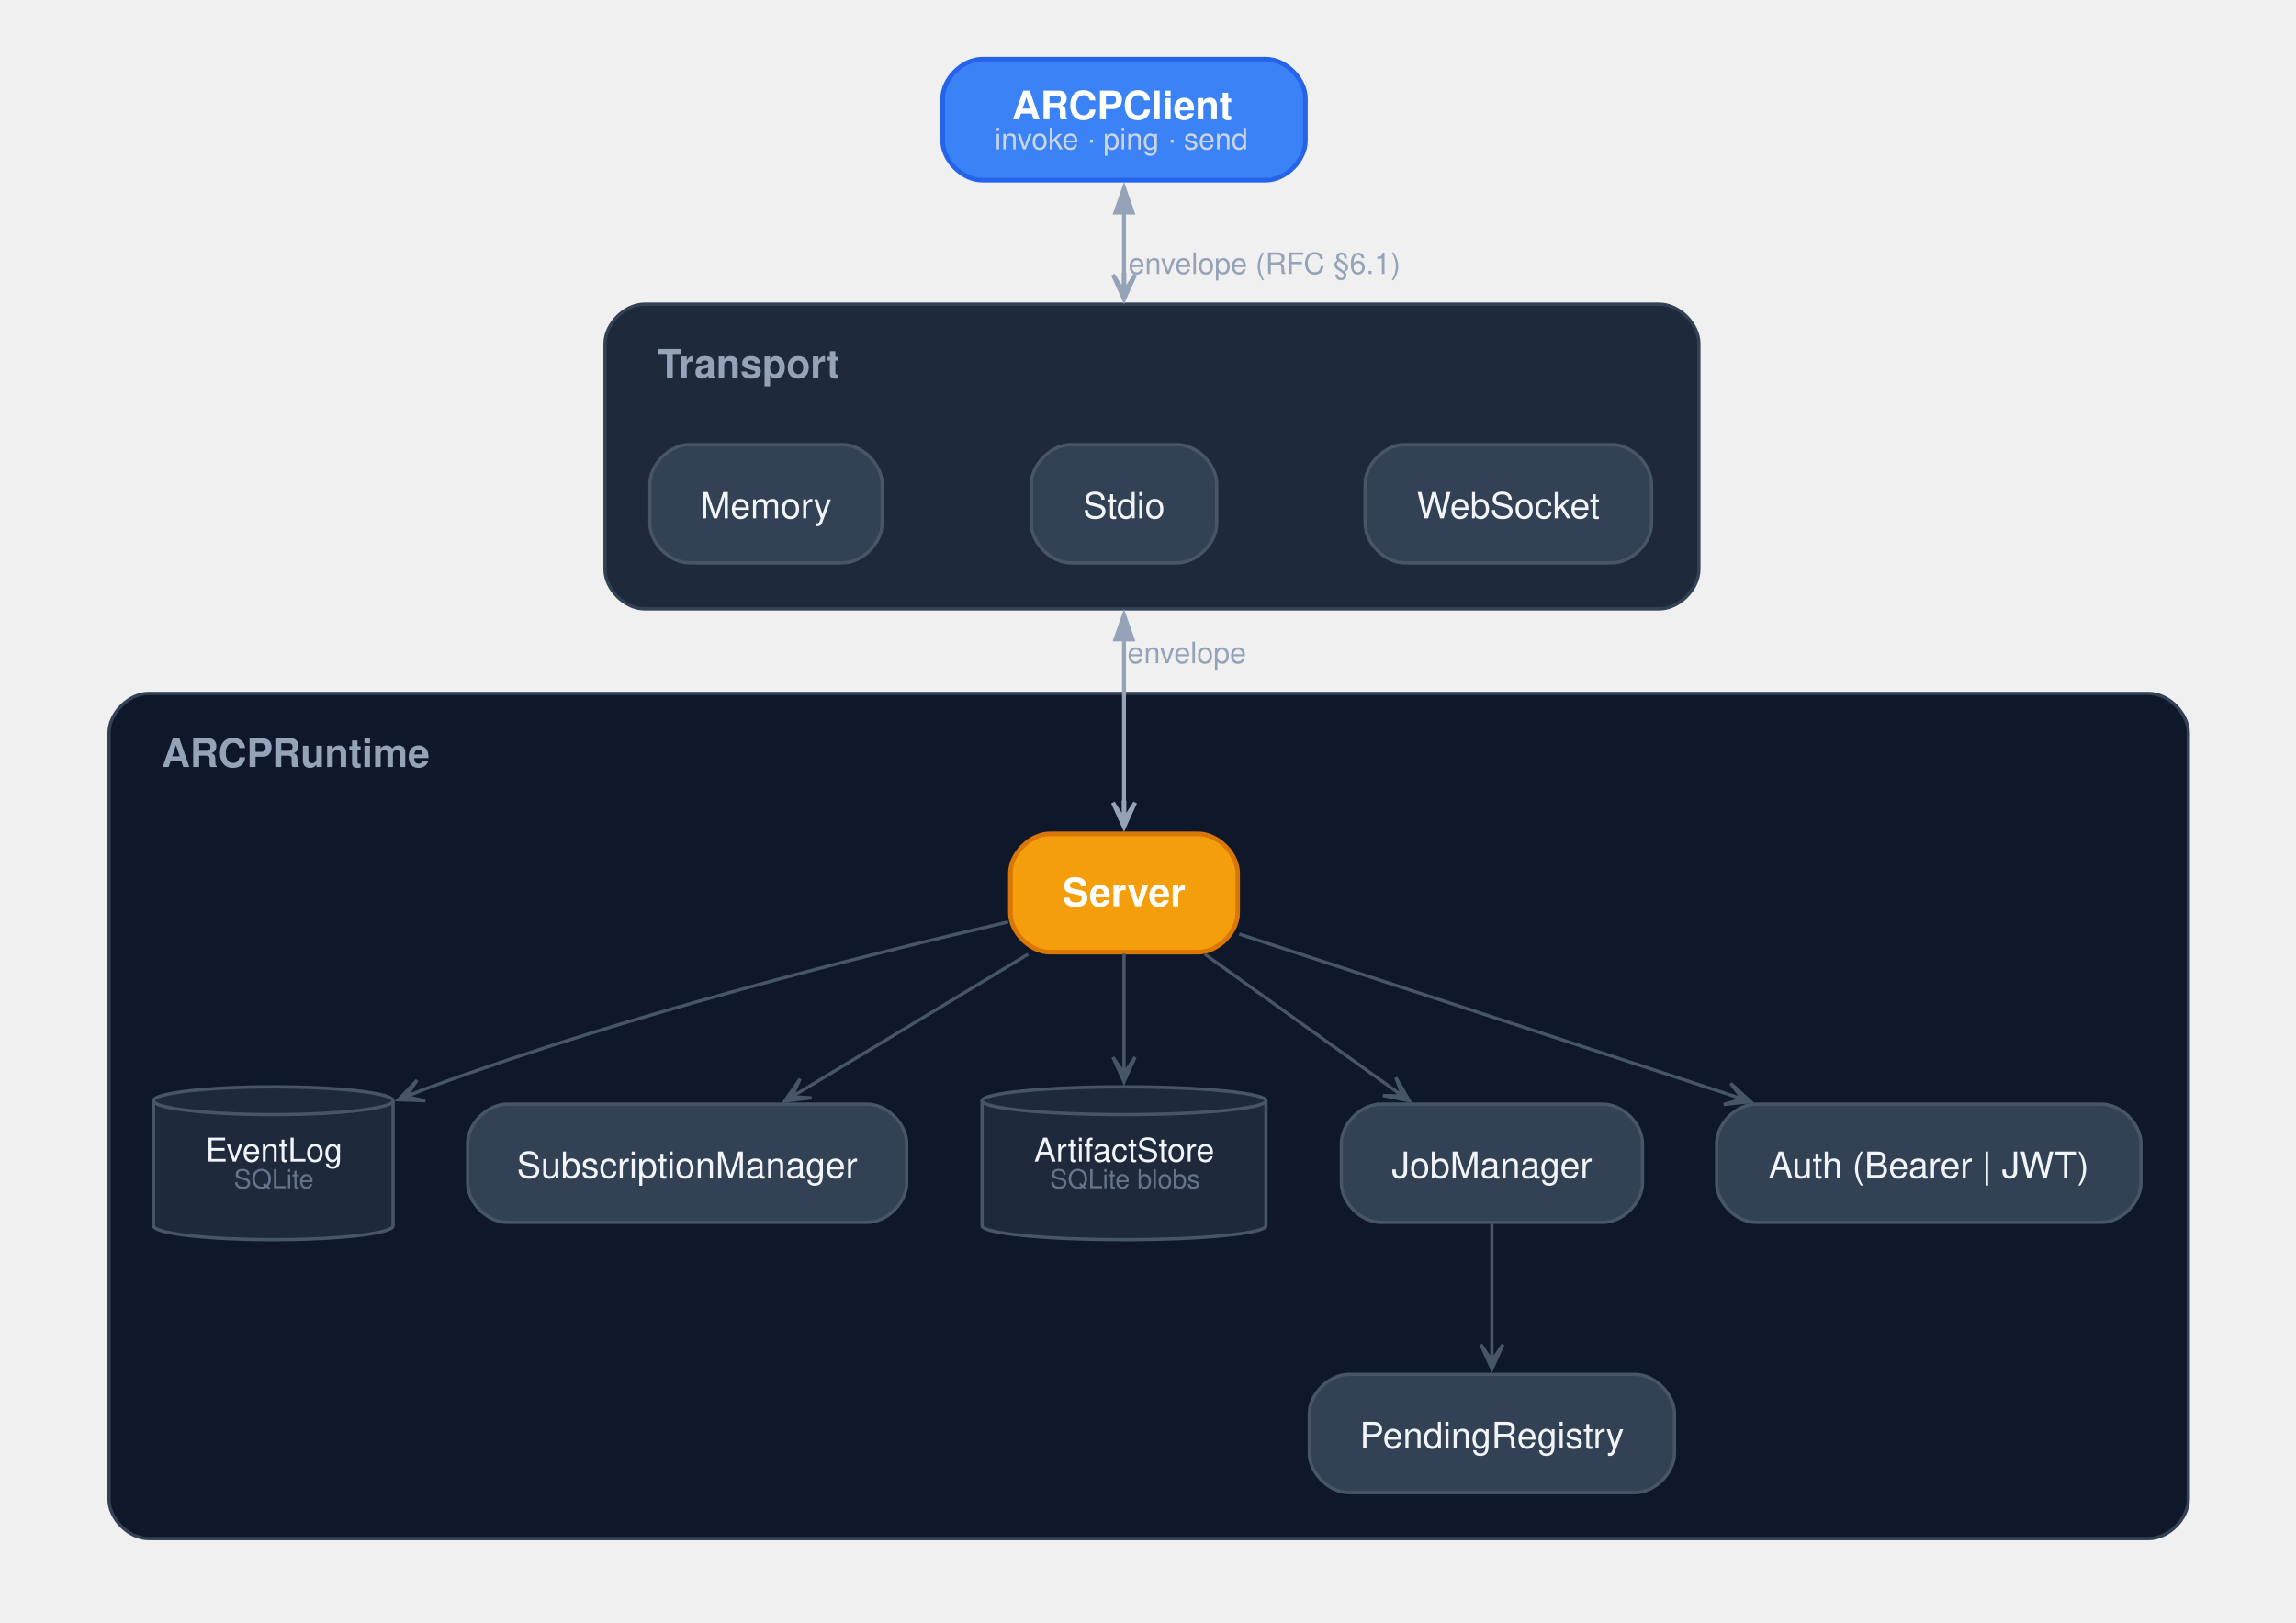
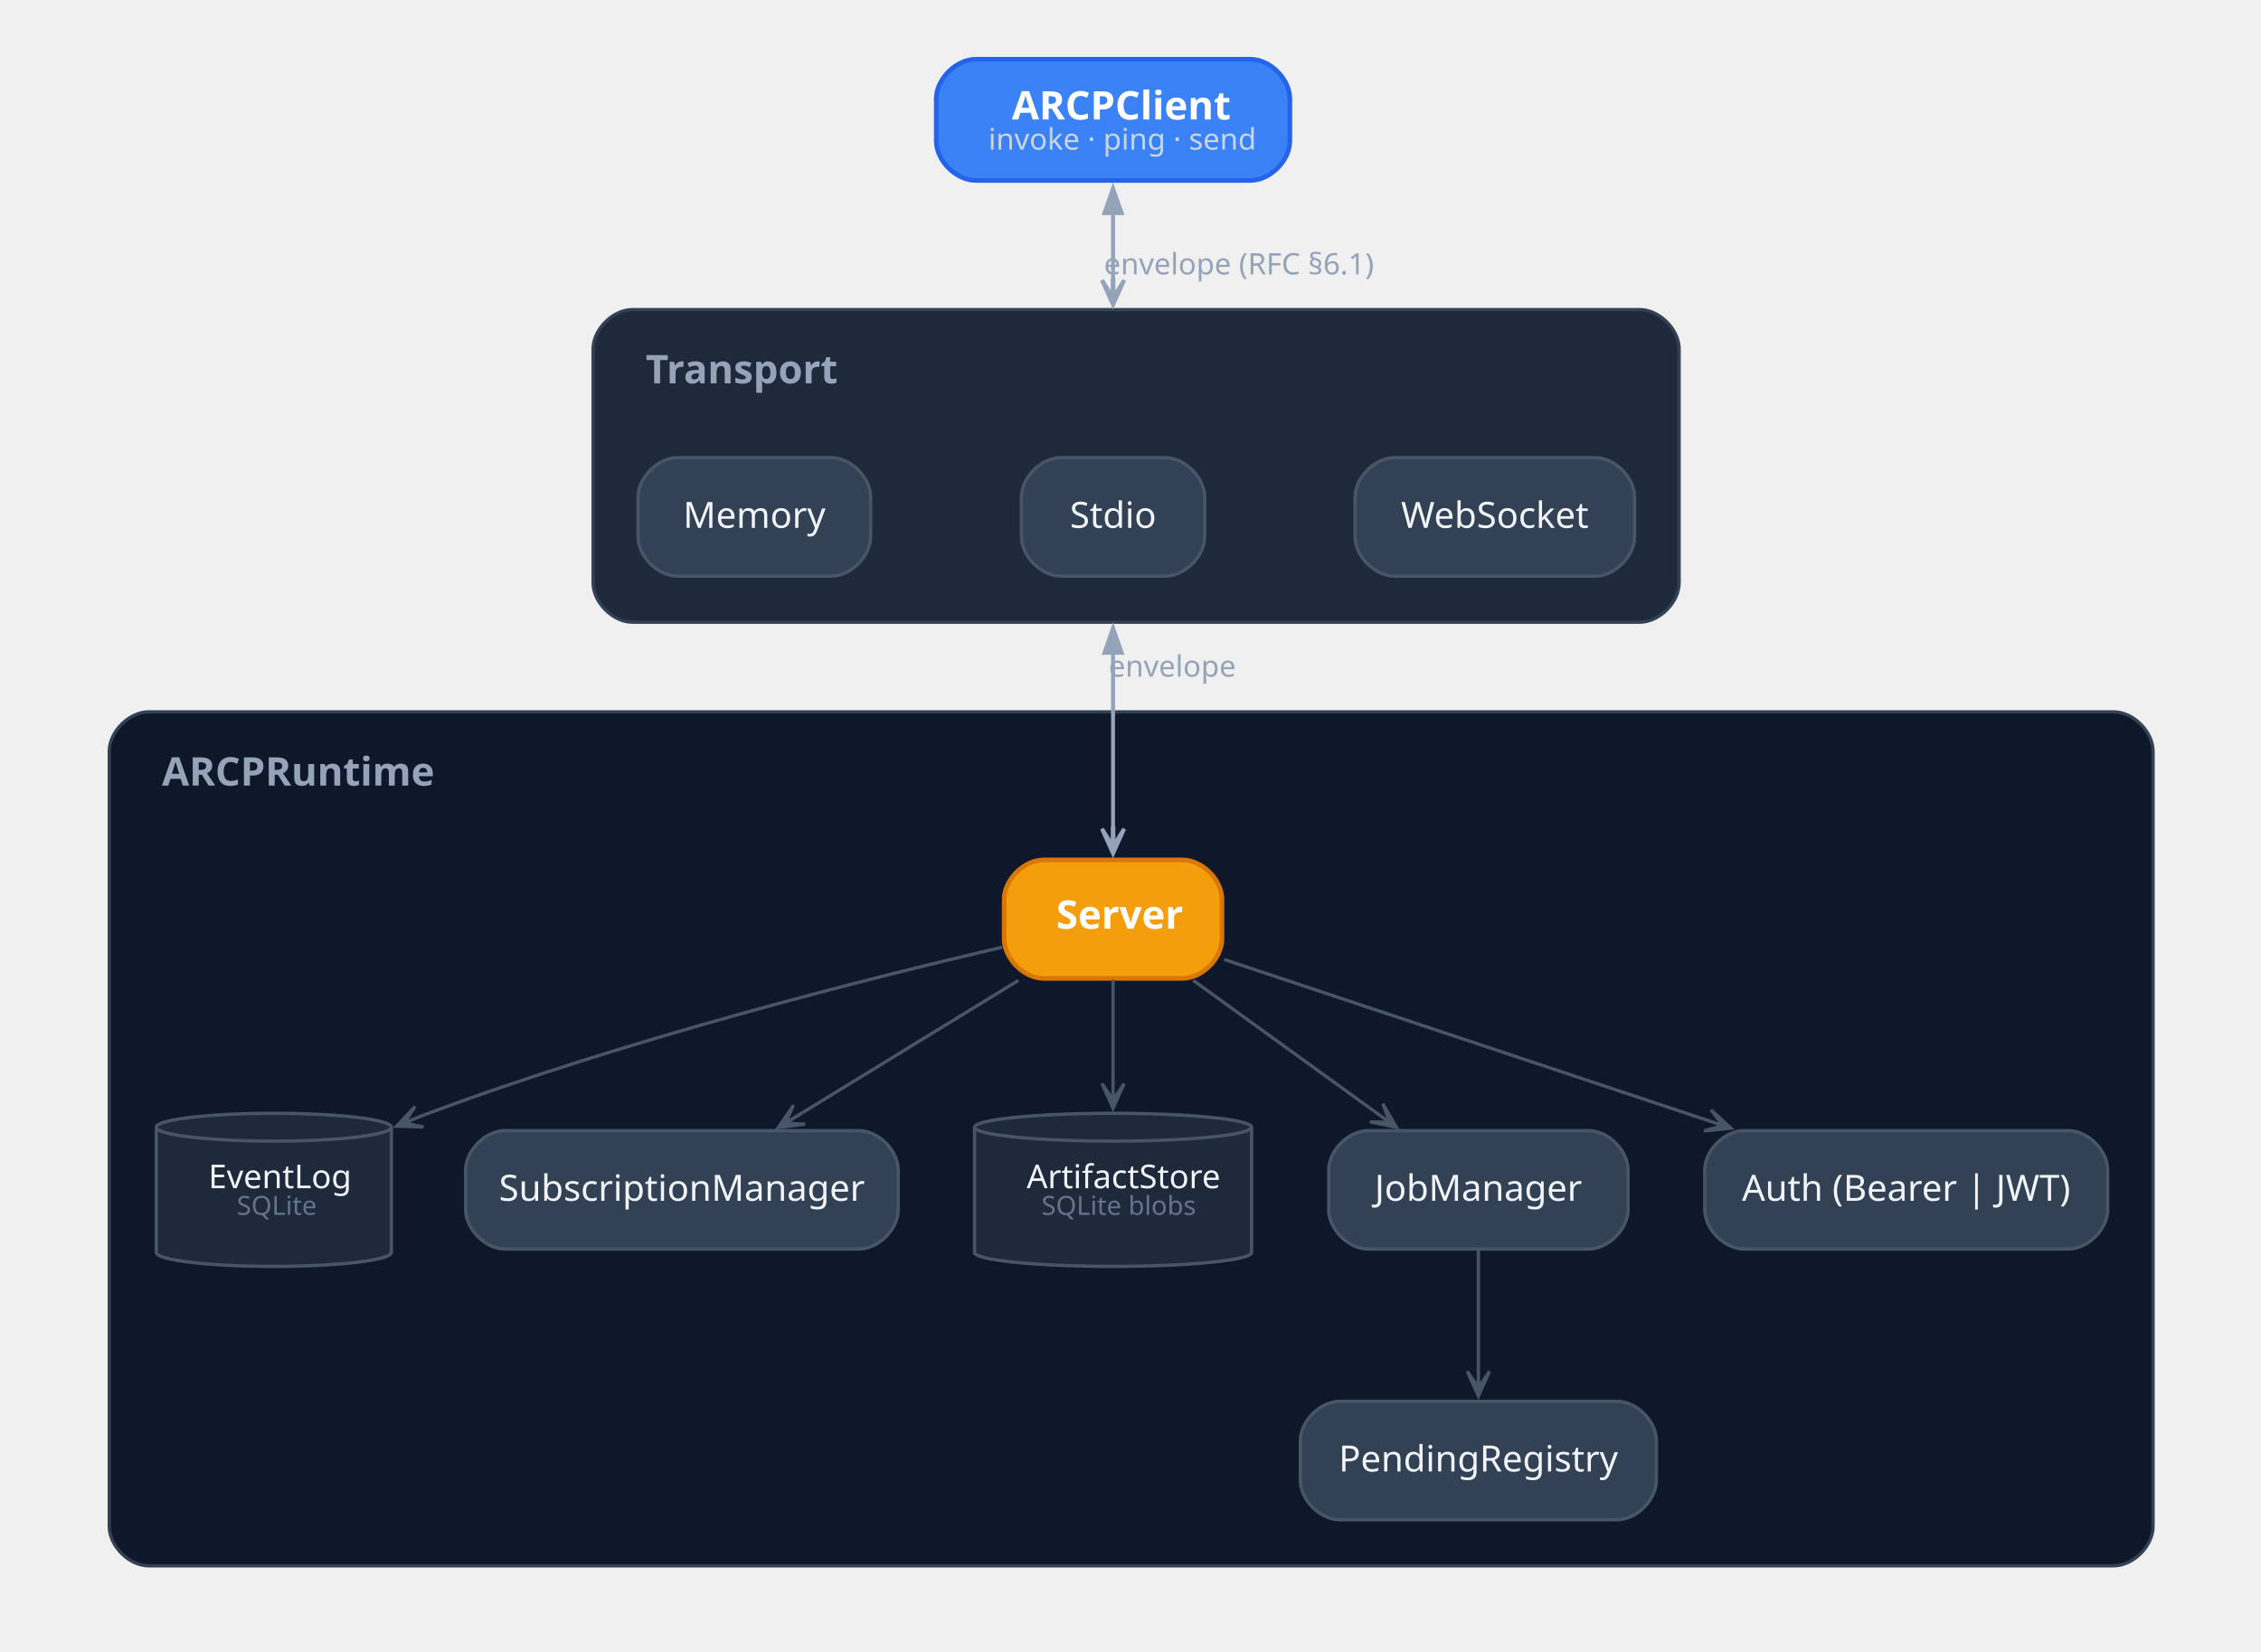
- <svg xmlns="http://www.w3.org/2000/svg" width="699pt" height="494pt" viewBox="0.00 0.00 699.00 494.00">
-   <g id="graph0" class="graph" transform="scale(1 1) rotate(0) translate(25.2 476.37)">
+ <svg xmlns="http://www.w3.org/2000/svg" width="687pt" height="502pt" viewBox="0.00 0.00 687.00 502.00">
+   <g id="graph0" class="graph" transform="scale(1 1) rotate(0) translate(25.2 483.87)">
    <g id="clust1" class="cluster">
-       <path fill="#0f172a" stroke="#334155" d="M20,-8C20,-8 629,-8 629,-8 635,-8 641,-14 641,-20 641,-20 641,-253.28 641,-253.28 641,-259.28 635,-265.28 629,-265.28 629,-265.28 20,-265.28 20,-265.28 14,-265.28 8,-259.28 8,-253.28 8,-253.28 8,-20 8,-20 8,-14 14,-8 20,-8" />
-       <text xml:space="preserve" text-anchor="start" x="24" y="-242.88" font-family="Helvetica,sans-Serif" font-weight="bold" font-size="12.00" fill="#94a3b8">ARCPRuntime</text>
+       <path fill="#0f172a" stroke="#334155" d="M20,-8C20,-8 617,-8 617,-8 623,-8 629,-14 629,-20 629,-20 629,-255.53 629,-255.53 629,-261.53 623,-267.53 617,-267.53 617,-267.53 20,-267.53 20,-267.53 14,-267.53 8,-261.53 8,-255.53 8,-255.53 8,-20 8,-20 8,-14 14,-8 20,-8" />
+       <text xml:space="preserve" text-anchor="start" x="24" y="-245.13" font-family="TT Commons Pro Trial" font-weight="bold" font-size="12.00" fill="#94a3b8">ARCPRuntime</text>
    </g>
    <g id="clust2" class="cluster">
-       <path fill="#1e293b" stroke="#334155" d="M171,-291.03C171,-291.03 480,-291.03 480,-291.03 486,-291.03 492,-297.03 492,-303.03 492,-303.03 492,-371.78 492,-371.78 492,-377.78 486,-383.78 480,-383.78 480,-383.78 171,-383.78 171,-383.78 165,-383.78 159,-377.78 159,-371.78 159,-371.78 159,-303.03 159,-303.03 159,-297.03 165,-291.03 171,-291.03" />
-       <text xml:space="preserve" text-anchor="start" x="175" y="-361.38" font-family="Helvetica,sans-Serif" font-weight="bold" font-size="12.00" fill="#94a3b8">Transport</text>
+       <path fill="#1e293b" stroke="#334155" d="M167,-294.78C167,-294.78 473,-294.78 473,-294.78 479,-294.78 485,-300.78 485,-306.78 485,-306.78 485,-377.78 485,-377.78 485,-383.78 479,-389.78 473,-389.78 473,-389.78 167,-389.78 167,-389.78 161,-389.78 155,-383.78 155,-377.78 155,-377.78 155,-306.78 155,-306.78 155,-300.78 161,-294.78 167,-294.78" />
+       <text xml:space="preserve" text-anchor="start" x="171" y="-367.38" font-family="TT Commons Pro Trial" font-weight="bold" font-size="12.00" fill="#94a3b8">Transport</text>
    </g>
    <g id="node1" class="node">
-       <path fill="#3b82f6" stroke="#2563eb" stroke-width="1.4" d="M360.22,-458.37C360.22,-458.37 273.78,-458.37 273.78,-458.37 267.78,-458.37 261.78,-452.37 261.78,-446.37 261.78,-446.37 261.78,-433.53 261.78,-433.53 261.78,-427.53 267.78,-421.53 273.78,-421.53 273.78,-421.53 360.22,-421.53 360.22,-421.53 366.22,-421.53 372.22,-427.53 372.22,-433.53 372.22,-433.53 372.22,-446.37 372.22,-446.37 372.22,-452.37 366.22,-458.37 360.22,-458.37" />
-       <text xml:space="preserve" text-anchor="start" x="282.88" y="-440.05" font-family="Helvetica,sans-Serif" font-weight="bold" font-size="12.00" fill="white">ARCPClient</text>
-       <text xml:space="preserve" text-anchor="start" x="277.62" y="-430.9" font-family="Helvetica,sans-Serif" font-size="9.00" fill="#cbd5e1">invoke · ping · send</text>
+       <path fill="#3b82f6" stroke="#2563eb" stroke-width="1.4" d="M354.72,-465.87C354.72,-465.87 271.28,-465.87 271.28,-465.87 265.28,-465.87 259.28,-459.87 259.28,-453.87 259.28,-453.87 259.28,-441.03 259.28,-441.03 259.28,-435.03 265.28,-429.03 271.28,-429.03 271.28,-429.03 354.72,-429.03 354.72,-429.03 360.72,-429.03 366.72,-435.03 366.72,-441.03 366.72,-441.03 366.72,-453.87 366.72,-453.87 366.72,-459.87 360.72,-465.87 354.72,-465.87" />
+       <text xml:space="preserve" text-anchor="start" x="282.25" y="-447.55" font-family="TT Commons Pro Trial" font-weight="bold" font-size="12.00" fill="white">ARCPClient</text>
+       <text xml:space="preserve" text-anchor="start" x="275.12" y="-438.4" font-family="TT Commons Pro Trial" font-size="9.00" fill="#cbd5e1">invoke · ping · send</text>
    </g>
    <g id="node10" class="node">
-       <path fill="#334155" stroke="#475569" d="M333.21,-341.03C333.21,-341.03 300.79,-341.03 300.79,-341.03 294.79,-341.03 288.79,-335.03 288.79,-329.03 288.79,-329.03 288.79,-317.03 288.79,-317.03 288.79,-311.03 294.79,-305.03 300.79,-305.03 300.79,-305.03 333.21,-305.03 333.21,-305.03 339.21,-305.03 345.21,-311.03 345.21,-317.03 345.21,-317.03 345.21,-329.03 345.21,-329.03 345.21,-335.03 339.21,-341.03 333.21,-341.03" />
-       <text xml:space="preserve" text-anchor="middle" x="317" y="-318.58" font-family="Helvetica,sans-Serif" font-size="11.00" fill="#f1f5f9">Stdio</text>
+       <path fill="#334155" stroke="#475569" d="M328.84,-344.78C328.84,-344.78 297.16,-344.78 297.16,-344.78 291.16,-344.78 285.16,-338.78 285.16,-332.78 285.16,-332.78 285.16,-320.78 285.16,-320.78 285.16,-314.78 291.16,-308.78 297.16,-308.78 297.16,-308.78 328.84,-308.78 328.84,-308.78 334.84,-308.78 340.84,-314.78 340.84,-320.78 340.84,-320.78 340.84,-332.78 340.84,-332.78 340.84,-338.78 334.84,-344.78 328.84,-344.78" />
+       <text xml:space="preserve" text-anchor="middle" x="313" y="-323.45" font-family="TT Commons Pro Trial" font-size="11.00" fill="#f1f5f9">Stdio</text>
    </g>
    <g id="edge3" class="edge">
-       <path fill="none" stroke="#94a3b8" stroke-width="1.2" d="M317,-411.93C317,-405.94 317,-399.33 317,-392.51" />
-       <polygon fill="#94a3b8" stroke="#94a3b8" stroke-width="1.2" points="314.38,-411.68 317,-419.18 319.63,-411.68 314.38,-411.68" />
-       <polygon fill="#94a3b8" stroke="#94a3b8" stroke-width="1.2" points="317,-385.24 320.38,-392.74 317.1,-387.53 317.1,-392.74 317,-392.74 316.9,-392.74 316.9,-387.53 313.63,-392.74 317,-385.24" />
-       <text xml:space="preserve" text-anchor="middle" x="359.75" y="-392.98" font-family="Helvetica,sans-Serif" font-size="9.00" fill="#94a3b8">envelope (RFC §6.1)</text>
+       <path fill="none" stroke="#94a3b8" stroke-width="1.2" d="M313,-419.29C313,-412.9 313,-405.81 313,-398.47" />
+       <polygon fill="#94a3b8" stroke="#94a3b8" stroke-width="1.2" points="310.38,-419.11 313,-426.61 315.63,-419.11 310.38,-419.11" />
+       <polygon fill="#94a3b8" stroke="#94a3b8" stroke-width="1.2" points="313,-391.24 316.38,-398.74 313.1,-393.53 313.1,-398.74 313,-398.74 312.9,-398.74 312.9,-393.53 309.63,-398.74 313,-391.24" />
+       <text xml:space="preserve" text-anchor="middle" x="351.25" y="-400.48" font-family="TT Commons Pro Trial" font-size="9.00" fill="#94a3b8">envelope (RFC §6.1)</text>
    </g>
    <g id="node2" class="node">
-       <path fill="#f59e0b" stroke="#d97706" stroke-width="1.4" d="M339.59,-222.53C339.59,-222.53 294.41,-222.53 294.41,-222.53 288.41,-222.53 282.41,-216.53 282.41,-210.53 282.41,-210.53 282.41,-198.53 282.41,-198.53 282.41,-192.53 288.41,-186.53 294.41,-186.53 294.41,-186.53 339.59,-186.53 339.59,-186.53 345.59,-186.53 351.59,-192.53 351.59,-198.53 351.59,-198.53 351.59,-210.53 351.59,-210.53 351.59,-216.53 345.59,-222.53 339.59,-222.53" />
-       <text xml:space="preserve" text-anchor="start" x="298.25" y="-200.5" font-family="Helvetica,sans-Serif" font-weight="bold" font-size="12.00" fill="white">Server</text>
+       <path fill="#f59e0b" stroke="#d97706" stroke-width="1.4" d="M334.09,-222.53C334.09,-222.53 291.91,-222.53 291.91,-222.53 285.91,-222.53 279.91,-216.53 279.91,-210.53 279.91,-210.53 279.91,-198.53 279.91,-198.53 279.91,-192.53 285.91,-186.53 291.91,-186.53 291.91,-186.53 334.09,-186.53 334.09,-186.53 340.09,-186.53 346.09,-192.53 346.09,-198.53 346.09,-198.53 346.09,-210.53 346.09,-210.53 346.09,-216.53 340.09,-222.53 334.09,-222.53" />
+       <text xml:space="preserve" text-anchor="start" x="295.75" y="-201.63" font-family="TT Commons Pro Trial" font-weight="bold" font-size="12.00" fill="white">Server</text>
    </g>
    <g id="node3" class="node">
-       <path fill="#1e293b" stroke="#475569" d="M94.47,-141.3C94.47,-143.63 78.12,-145.53 58,-145.53 37.88,-145.53 21.53,-143.63 21.53,-141.3 21.53,-141.3 21.53,-103.23 21.53,-103.23 21.53,-100.9 37.88,-99 58,-99 78.12,-99 94.47,-100.9 94.47,-103.23 94.47,-103.23 94.47,-141.3 94.47,-141.3" />
-       <path fill="none" stroke="#475569" d="M94.47,-141.3C94.47,-138.97 78.12,-137.07 58,-137.07 37.88,-137.07 21.53,-138.97 21.53,-141.3" />
-       <text xml:space="preserve" text-anchor="start" x="37.38" y="-122.76" font-family="Helvetica,sans-Serif" font-size="10.00" fill="#f1f5f9">EventLog</text>
-       <text xml:space="preserve" text-anchor="start" x="46" y="-114.66" font-family="Helvetica,sans-Serif" font-size="8.00" fill="#64748b">SQLite</text>
+       <path fill="#1e293b" stroke="#475569" d="M93.72,-141.3C93.72,-143.63 77.71,-145.53 58,-145.53 38.29,-145.53 22.28,-143.63 22.28,-141.3 22.28,-141.3 22.28,-103.23 22.28,-103.23 22.28,-100.9 38.29,-99 58,-99 77.71,-99 93.72,-100.9 93.72,-103.23 93.72,-103.23 93.72,-141.3 93.72,-141.3" />
+       <path fill="none" stroke="#475569" d="M93.72,-141.3C93.72,-138.97 77.71,-137.07 58,-137.07 38.29,-137.07 22.28,-138.97 22.28,-141.3" />
+       <text xml:space="preserve" text-anchor="start" x="38.12" y="-122.76" font-family="TT Commons Pro Trial" font-size="10.00" fill="#f1f5f9">EventLog</text>
+       <text xml:space="preserve" text-anchor="start" x="46.75" y="-114.66" font-family="TT Commons Pro Trial" font-size="8.00" fill="#64748b">SQLite</text>
    </g>
    <g id="edge6" class="edge">
-       <path fill="none" stroke="#475569" d="M281.72,-195.73C239.36,-185.93 166.46,-167.69 106,-145.53 104.98,-145.16 103.95,-144.77 102.92,-144.37" />
-       <polygon fill="#475569" stroke="#475569" points="96.08,-141.6 104.3,-141.29 98.43,-142.55 103.03,-144.42 103.03,-144.42 103.03,-144.42 98.43,-142.55 101.77,-147.55 96.08,-141.6" />
+       <path fill="none" stroke="#475569" d="M279.3,-196.01C237.69,-186.29 165.06,-167.94 105,-145.53 104,-145.16 102.99,-144.77 101.98,-144.37" />
+       <polygon fill="#475569" stroke="#475569" points="95.3,-141.61 103.52,-141.36 97.64,-142.58 102.23,-144.48 102.23,-144.48 102.23,-144.48 97.64,-142.58 100.94,-147.6 95.3,-141.61" />
    </g>
    <g id="node4" class="node">
-       <path fill="#334155" stroke="#475569" d="M238.84,-140.26C238.84,-140.26 129.16,-140.26 129.16,-140.26 123.16,-140.26 117.16,-134.26 117.16,-128.26 117.16,-128.26 117.16,-116.26 117.16,-116.26 117.16,-110.27 123.16,-104.27 129.16,-104.27 129.16,-104.27 238.84,-104.27 238.84,-104.27 244.84,-104.27 250.84,-110.27 250.84,-116.27 250.84,-116.27 250.84,-128.26 250.84,-128.26 250.84,-134.26 244.84,-140.26 238.84,-140.26" />
-       <text xml:space="preserve" text-anchor="middle" x="184" y="-117.81" font-family="Helvetica,sans-Serif" font-size="11.00" fill="#f1f5f9">SubscriptionManager</text>
+       <path fill="#334155" stroke="#475569" d="M235.72,-140.26C235.72,-140.26 128.28,-140.26 128.28,-140.26 122.28,-140.26 116.28,-134.26 116.28,-128.26 116.28,-128.26 116.28,-116.26 116.28,-116.26 116.28,-110.27 122.28,-104.27 128.28,-104.27 128.28,-104.27 235.72,-104.27 235.72,-104.27 241.72,-104.27 247.72,-110.27 247.72,-116.27 247.72,-116.27 247.72,-128.26 247.72,-128.26 247.72,-134.26 241.72,-140.26 235.72,-140.26" />
+       <text xml:space="preserve" text-anchor="middle" x="182" y="-118.94" font-family="TT Commons Pro Trial" font-size="11.00" fill="#f1f5f9">SubscriptionManager</text>
    </g>
    <g id="edge7" class="edge">
-       <path fill="none" stroke="#475569" d="M287.81,-185.92C267.84,-173.86 241.23,-157.8 219.95,-144.96" />
-       <polygon fill="#475569" stroke="#475569" points="213.71,-141.19 221.87,-142.18 215.87,-142.5 220.13,-145.07 220.13,-145.07 220.13,-145.07 215.87,-142.5 218.38,-147.96 213.71,-141.19" />
+       <path fill="none" stroke="#475569" d="M284.25,-185.92C264.58,-173.86 238.37,-157.8 217.41,-144.96" />
+       <polygon fill="#475569" stroke="#475569" points="211.27,-141.2 219.43,-142.24 213.43,-142.52 217.67,-145.12 217.67,-145.12 217.67,-145.12 213.43,-142.52 215.9,-148 211.27,-141.2" />
    </g>
    <g id="node5" class="node">
-       <path fill="#1e293b" stroke="#475569" d="M360.22,-141.3C360.22,-143.63 340.85,-145.53 317,-145.53 293.15,-145.53 273.78,-143.63 273.78,-141.3 273.78,-141.3 273.78,-103.23 273.78,-103.23 273.78,-100.9 293.15,-99 317,-99 340.85,-99 360.22,-100.9 360.22,-103.23 360.22,-103.23 360.22,-141.3 360.22,-141.3" />
-       <path fill="none" stroke="#475569" d="M360.22,-141.3C360.22,-138.97 340.85,-137.07 317,-137.07 293.15,-137.07 273.78,-138.97 273.78,-141.3" />
-       <text xml:space="preserve" text-anchor="start" x="289.62" y="-122.76" font-family="Helvetica,sans-Serif" font-size="10.00" fill="#f1f5f9">ArtifactStore</text>
-       <text xml:space="preserve" text-anchor="start" x="294.5" y="-114.66" font-family="Helvetica,sans-Serif" font-size="8.00" fill="#64748b">SQLite blobs</text>
+       <path fill="#1e293b" stroke="#475569" d="M355.09,-141.3C355.09,-143.63 336.22,-145.53 313,-145.53 289.78,-145.53 270.91,-143.63 270.91,-141.3 270.91,-141.3 270.91,-103.23 270.91,-103.23 270.91,-100.9 289.78,-99 313,-99 336.22,-99 355.09,-100.9 355.09,-103.23 355.09,-103.23 355.09,-141.3 355.09,-141.3" />
+       <path fill="none" stroke="#475569" d="M355.09,-141.3C355.09,-138.97 336.22,-137.07 313,-137.07 289.78,-137.07 270.91,-138.97 270.91,-141.3" />
+       <text xml:space="preserve" text-anchor="start" x="286.75" y="-122.76" font-family="TT Commons Pro Trial" font-size="10.00" fill="#f1f5f9">ArtifactStore</text>
+       <text xml:space="preserve" text-anchor="start" x="291.25" y="-114.66" font-family="TT Commons Pro Trial" font-size="8.00" fill="#64748b">SQLite blobs</text>
    </g>
    <g id="edge8" class="edge">
-       <path fill="none" stroke="#475569" d="M317,-186.11C317,-176.8 317,-165.05 317,-154.24" />
-       <polygon fill="#475569" stroke="#475569" points="317,-147.06 320.38,-154.56 317,-149.59 317,-154.56 317,-154.56 317,-154.56 317,-149.59 313.63,-154.56 317,-147.06" />
+       <path fill="none" stroke="#475569" d="M313,-186.11C313,-176.8 313,-165.05 313,-154.24" />
+       <polygon fill="#475569" stroke="#475569" points="313,-147.06 316.38,-154.56 313,-149.59 313,-154.56 313,-154.56 313,-154.56 313,-149.59 309.63,-154.56 313,-147.06" />
    </g>
    <g id="node6" class="node">
-       <path fill="#334155" stroke="#475569" d="M462.84,-140.26C462.84,-140.26 395.16,-140.26 395.16,-140.26 389.16,-140.26 383.16,-134.26 383.16,-128.26 383.16,-128.26 383.16,-116.26 383.16,-116.26 383.16,-110.27 389.16,-104.27 395.16,-104.27 395.16,-104.27 462.84,-104.27 462.84,-104.27 468.84,-104.27 474.84,-110.27 474.84,-116.27 474.84,-116.27 474.84,-128.26 474.84,-128.26 474.84,-134.26 468.84,-140.26 462.84,-140.26" />
-       <text xml:space="preserve" text-anchor="middle" x="429" y="-117.81" font-family="Helvetica,sans-Serif" font-size="11.00" fill="#f1f5f9">JobManager</text>
+       <path fill="#334155" stroke="#475569" d="M457.47,-140.26C457.47,-140.26 390.53,-140.26 390.53,-140.26 384.53,-140.26 378.53,-134.26 378.53,-128.26 378.53,-128.26 378.53,-116.26 378.53,-116.26 378.53,-110.27 384.53,-104.27 390.53,-104.27 390.53,-104.27 457.47,-104.27 457.47,-104.27 463.47,-104.27 469.47,-110.27 469.47,-116.27 469.47,-116.27 469.47,-128.26 469.47,-128.26 469.47,-134.26 463.47,-140.26 457.47,-140.26" />
+       <text xml:space="preserve" text-anchor="middle" x="424" y="-118.94" font-family="TT Commons Pro Trial" font-size="11.00" fill="#f1f5f9">JobManager</text>
    </g>
    <g id="edge5" class="edge">
-       <path fill="none" stroke="#475569" d="M341.58,-185.92C358.18,-174.02 380.22,-158.22 398.02,-145.47" />
-       <polygon fill="#475569" stroke="#475569" points="403.87,-141.27 399.74,-148.38 401.82,-142.75 397.78,-145.64 397.78,-145.64 397.78,-145.64 401.82,-142.75 395.81,-142.9 403.87,-141.27" />
+       <path fill="none" stroke="#475569" d="M337.36,-185.92C353.81,-174.02 375.66,-158.22 393.3,-145.47" />
+       <polygon fill="#475569" stroke="#475569" points="399.09,-141.28 394.99,-148.41 397.04,-142.76 393.01,-145.67 393.01,-145.67 393.01,-145.67 397.04,-142.76 391.04,-142.94 399.09,-141.28" />
    </g>
    <g id="node8" class="node">
-       <path fill="#334155" stroke="#475569" d="M614.59,-140.26C614.59,-140.26 509.41,-140.26 509.41,-140.26 503.41,-140.26 497.41,-134.26 497.41,-128.26 497.41,-128.26 497.41,-116.26 497.41,-116.26 497.41,-110.27 503.41,-104.27 509.41,-104.27 509.41,-104.27 614.59,-104.27 614.59,-104.27 620.59,-104.27 626.59,-110.27 626.59,-116.27 626.59,-116.27 626.59,-128.26 626.59,-128.26 626.59,-134.26 620.59,-140.26 614.59,-140.26" />
-       <text xml:space="preserve" text-anchor="middle" x="562" y="-117.81" font-family="Helvetica,sans-Serif" font-size="11.00" fill="#f1f5f9">Auth (Bearer | JWT)</text>
+       <path fill="#334155" stroke="#475569" d="M603.22,-140.26C603.22,-140.26 504.78,-140.26 504.78,-140.26 498.78,-140.26 492.78,-134.26 492.78,-128.26 492.78,-128.26 492.78,-116.26 492.78,-116.26 492.78,-110.27 498.78,-104.27 504.78,-104.27 504.78,-104.27 603.22,-104.27 603.22,-104.27 609.22,-104.27 615.22,-110.27 615.22,-116.27 615.22,-116.27 615.22,-128.26 615.22,-128.26 615.22,-134.26 609.22,-140.26 603.22,-140.26" />
+       <text xml:space="preserve" text-anchor="middle" x="554" y="-118.94" font-family="TT Commons Pro Trial" font-size="11.00" fill="#f1f5f9">Auth (Bearer | JWT)</text>
    </g>
    <g id="edge9" class="edge">
-       <path fill="none" stroke="#475569" d="M352.1,-192.03C390.8,-179.35 453.77,-158.72 500.66,-143.36" />
-       <polygon fill="#475569" stroke="#475569" points="507.76,-141.03 501.68,-146.58 505.36,-141.82 500.63,-143.37 500.63,-143.37 500.63,-143.37 505.36,-141.82 499.58,-140.16 507.76,-141.03" />
+       <path fill="none" stroke="#475569" d="M346.76,-192.28C384.77,-179.63 447.27,-158.81 493.71,-143.35" />
+       <polygon fill="#475569" stroke="#475569" points="500.73,-141.01 494.68,-146.58 498.33,-141.81 493.62,-143.38 493.62,-143.38 493.62,-143.38 498.33,-141.81 492.55,-140.17 500.73,-141.01" />
    </g>
    <g id="node7" class="node">
-       <path fill="#334155" stroke="#475569" d="M472.59,-58C472.59,-58 385.41,-58 385.41,-58 379.41,-58 373.41,-52 373.41,-46 373.41,-46 373.41,-34 373.41,-34 373.41,-28 379.41,-22 385.41,-22 385.41,-22 472.59,-22 472.59,-22 478.59,-22 484.59,-28 484.59,-34 484.59,-34 484.59,-46 484.59,-46 484.59,-52 478.59,-58 472.59,-58" />
-       <text xml:space="preserve" text-anchor="middle" x="429" y="-35.55" font-family="Helvetica,sans-Serif" font-size="11.00" fill="#f1f5f9">PendingRegistry</text>
+       <path fill="#334155" stroke="#475569" d="M466.09,-58C466.09,-58 381.91,-58 381.91,-58 375.91,-58 369.91,-52 369.91,-46 369.91,-46 369.91,-34 369.91,-34 369.91,-28 375.91,-22 381.91,-22 381.91,-22 466.09,-22 466.09,-22 472.09,-22 478.09,-28 478.09,-34 478.09,-34 478.09,-46 478.09,-46 478.09,-52 472.09,-58 466.09,-58" />
+       <text xml:space="preserve" text-anchor="middle" x="424" y="-36.67" font-family="TT Commons Pro Trial" font-size="11.00" fill="#f1f5f9">PendingRegistry</text>
    </g>
    <g id="edge10" class="edge">
-       <path fill="none" stroke="#475569" d="M429,-103.85C429,-93.02 429,-78.89 429,-66.77" />
-       <polygon fill="#475569" stroke="#475569" points="429,-59.6 432.38,-67.1 429,-62.13 429,-67.1 429,-67.1 429,-67.1 429,-62.13 425.63,-67.1 429,-59.6" />
+       <path fill="none" stroke="#475569" d="M424,-103.85C424,-93.02 424,-78.89 424,-66.77" />
+       <polygon fill="#475569" stroke="#475569" points="424,-59.6 427.38,-67.1 424,-62.13 424,-67.1 424,-67.1 424,-67.1 424,-62.13 420.63,-67.1 424,-59.6" />
    </g>
    <g id="node9" class="node">
-       <path fill="#334155" stroke="#475569" d="M231.34,-341.03C231.34,-341.03 184.66,-341.03 184.66,-341.03 178.66,-341.03 172.66,-335.03 172.66,-329.03 172.66,-329.03 172.66,-317.03 172.66,-317.03 172.66,-311.03 178.66,-305.03 184.66,-305.03 184.66,-305.03 231.34,-305.03 231.34,-305.03 237.34,-305.03 243.34,-311.03 243.34,-317.03 243.34,-317.03 243.34,-329.03 243.34,-329.03 243.34,-335.03 237.34,-341.03 231.34,-341.03" />
-       <text xml:space="preserve" text-anchor="middle" x="208" y="-318.58" font-family="Helvetica,sans-Serif" font-size="11.00" fill="#f1f5f9">Memory</text>
+       <path fill="#334155" stroke="#475569" d="M227.34,-344.78C227.34,-344.78 180.66,-344.78 180.66,-344.78 174.66,-344.78 168.66,-338.78 168.66,-332.78 168.66,-332.78 168.66,-320.78 168.66,-320.78 168.66,-314.78 174.66,-308.78 180.66,-308.78 180.66,-308.78 227.34,-308.78 227.34,-308.78 233.34,-308.78 239.34,-314.78 239.34,-320.78 239.34,-320.78 239.34,-332.78 239.34,-332.78 239.34,-338.78 233.34,-344.78 227.34,-344.78" />
+       <text xml:space="preserve" text-anchor="middle" x="204" y="-323.45" font-family="TT Commons Pro Trial" font-size="11.00" fill="#f1f5f9">Memory</text>
    </g>
    <g id="edge4" class="edge">
-       <path fill="none" stroke="#94a3b8" stroke-width="1.2" d="M317,-282.07C317,-265.46 317,-246.64 317,-231.82" />
-       <polygon fill="#94a3b8" stroke="#94a3b8" stroke-width="1.2" points="314.38,-281.72 317,-289.22 319.63,-281.72 314.38,-281.72" />
-       <polygon fill="#94a3b8" stroke="#94a3b8" stroke-width="1.2" points="317,-224.55 320.38,-232.05 317.1,-226.84 317.1,-232.05 317,-232.05 316.9,-232.05 316.9,-226.84 313.63,-232.05 317,-224.55" />
-       <text xml:space="preserve" text-anchor="middle" x="336.12" y="-274.48" font-family="Helvetica,sans-Serif" font-size="9.00" fill="#94a3b8">envelope</text>
+       <path fill="none" stroke="#94a3b8" stroke-width="1.2" d="M313,-285.79C313,-268.05 313,-247.67 313,-231.89" />
+       <polygon fill="#94a3b8" stroke="#94a3b8" stroke-width="1.2" points="310.38,-285.47 313,-292.97 315.63,-285.47 310.38,-285.47" />
+       <polygon fill="#94a3b8" stroke="#94a3b8" stroke-width="1.2" points="313,-224.5 316.38,-232 313.1,-226.79 313.1,-232 313,-232 312.9,-232 312.9,-226.79 309.63,-232 313,-224.5" />
+       <text xml:space="preserve" text-anchor="middle" x="331" y="-278.23" font-family="TT Commons Pro Trial" font-size="9.00" fill="#94a3b8">envelope</text>
    </g>
    <g id="node11" class="node">
-       <path fill="#334155" stroke="#475569" d="M465.59,-341.03C465.59,-341.03 402.41,-341.03 402.41,-341.03 396.41,-341.03 390.41,-335.03 390.41,-329.03 390.41,-329.03 390.41,-317.03 390.41,-317.03 390.41,-311.03 396.41,-305.03 402.41,-305.03 402.41,-305.03 465.59,-305.03 465.59,-305.03 471.59,-305.03 477.59,-311.03 477.59,-317.03 477.59,-317.03 477.59,-329.03 477.59,-329.03 477.59,-335.03 471.59,-341.03 465.59,-341.03" />
-       <text xml:space="preserve" text-anchor="middle" x="434" y="-318.58" font-family="Helvetica,sans-Serif" font-size="11.00" fill="#f1f5f9">WebSocket</text>
+       <path fill="#334155" stroke="#475569" d="M459.47,-344.78C459.47,-344.78 398.53,-344.78 398.53,-344.78 392.53,-344.78 386.53,-338.78 386.53,-332.78 386.53,-332.78 386.53,-320.78 386.53,-320.78 386.53,-314.78 392.53,-308.78 398.53,-308.78 398.53,-308.78 459.47,-308.78 459.47,-308.78 465.47,-308.78 471.47,-314.78 471.47,-320.78 471.47,-320.78 471.47,-332.78 471.47,-332.78 471.47,-338.78 465.47,-344.78 459.47,-344.78" />
+       <text xml:space="preserve" text-anchor="middle" x="429" y="-323.45" font-family="TT Commons Pro Trial" font-size="11.00" fill="#f1f5f9">WebSocket</text>
    </g>
  </g>
</svg>
